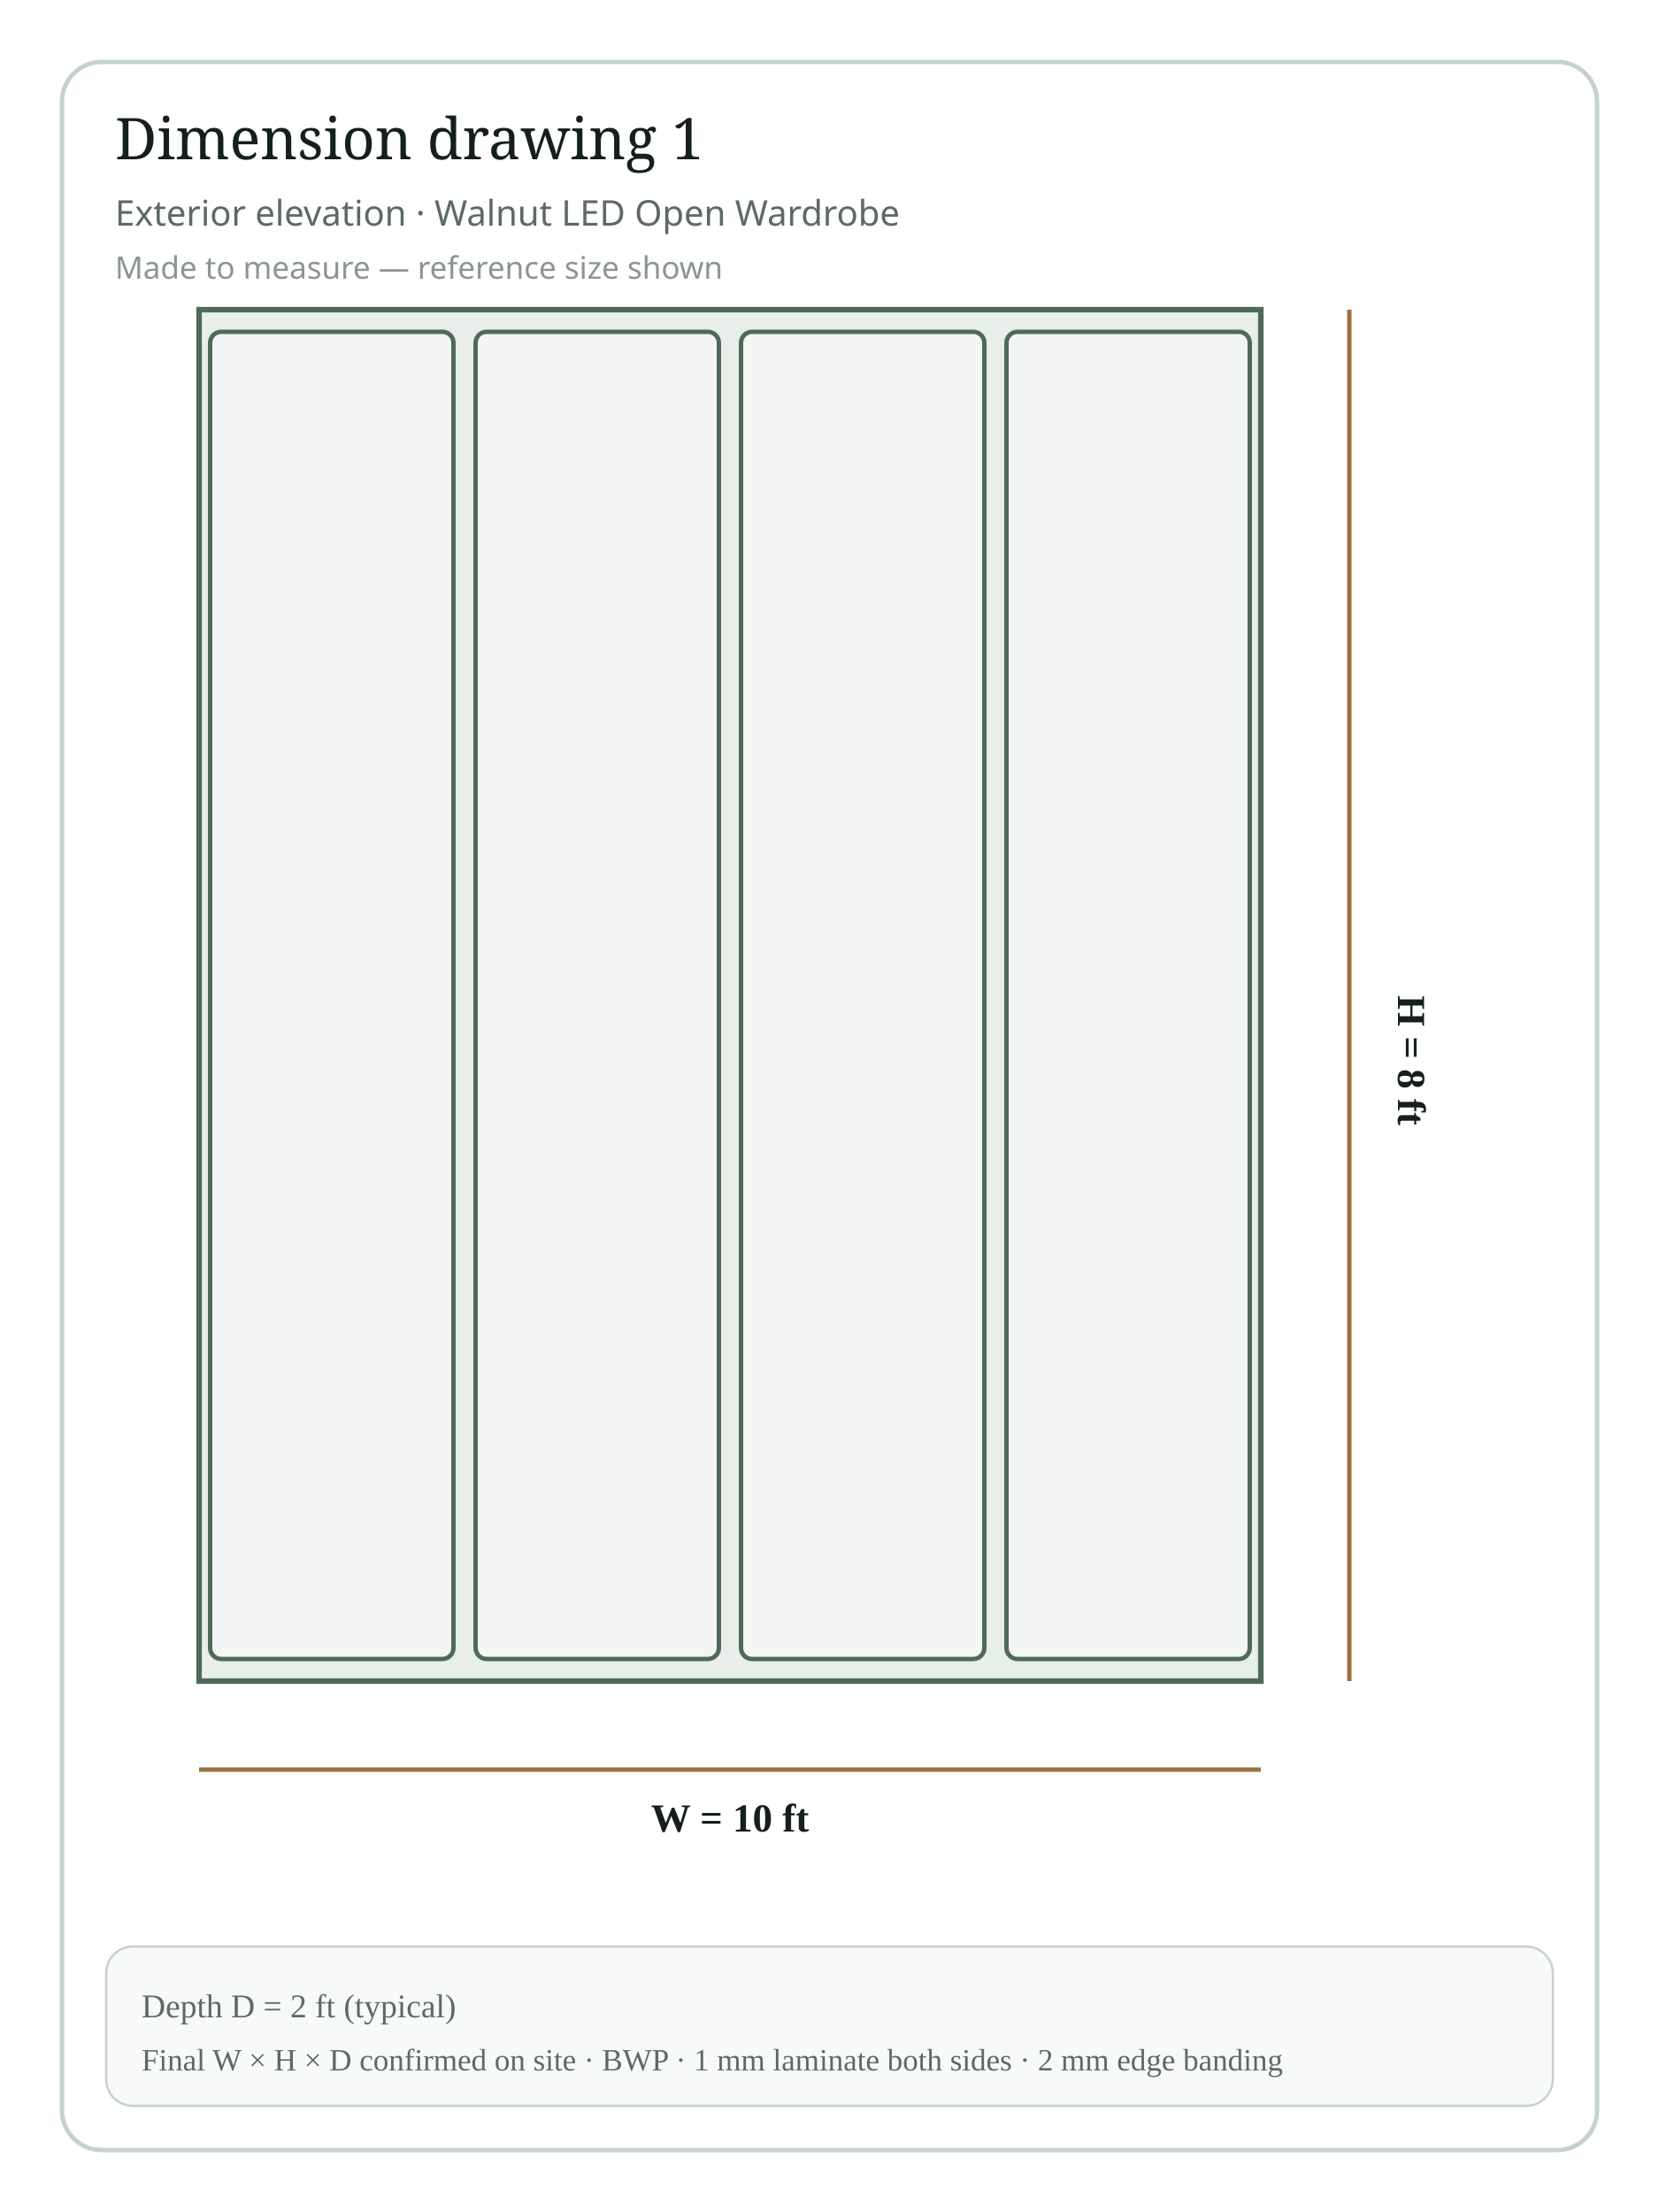
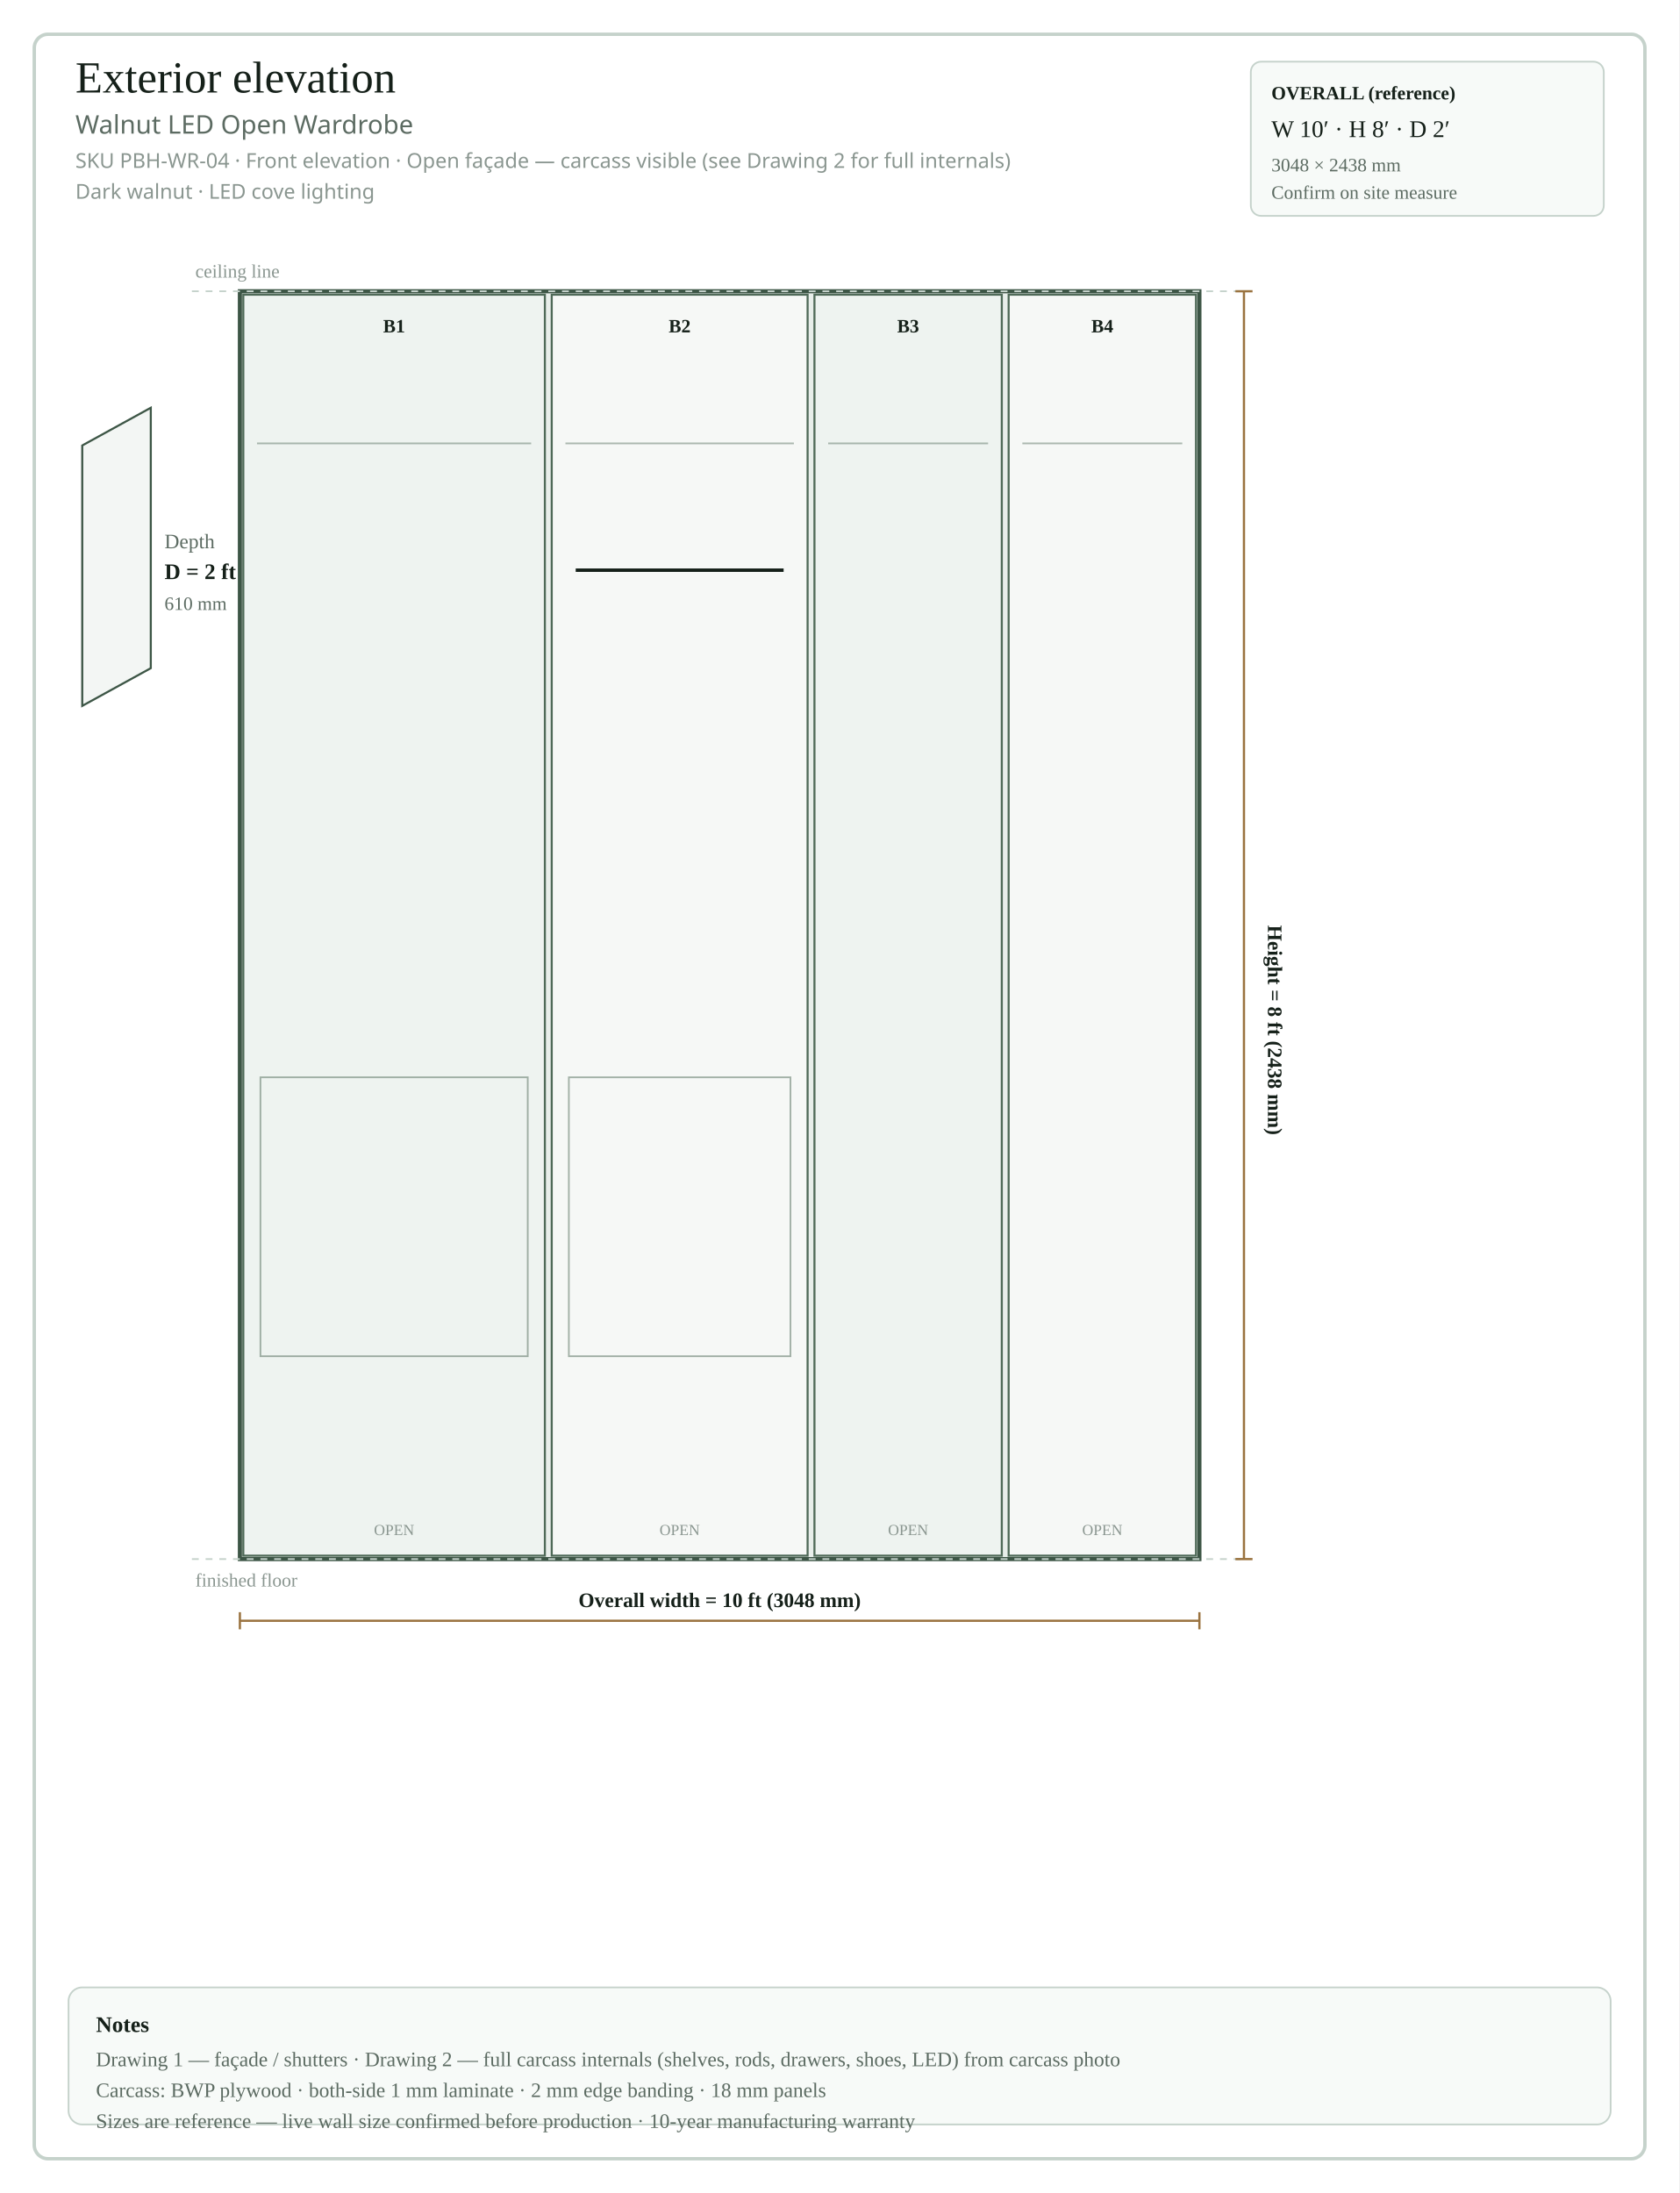
- <svg xmlns="http://www.w3.org/2000/svg" viewBox="0 0 750 1000" width="750" height="1000" preserveAspectRatio="xMidYMid meet" role="img">
-   <rect width="750" height="1000" fill="#ffffff" />
-   <rect x="28" y="28" width="694" height="944" rx="18" fill="#fff" stroke="#c5d2cb" stroke-width="2" />
-   <text x="52" y="72" font-family="Georgia, serif" font-size="26" fill="#152019">Dimension drawing 1</text>
-   <text x="52" y="102" font-family="system-ui,sans-serif" font-size="16" fill="#5c6b62">Exterior elevation · Walnut LED Open Wardrobe</text>
-   <text x="52" y="126" font-family="system-ui,sans-serif" font-size="14" fill="#8a9690">Made to measure — reference size shown</text>
-   <rect x="90" y="140" width="480" height="620" fill="#e8eeea" stroke="#4f6a58" stroke-width="2.5" />
-   <rect x="95" y="150" width="110" height="600" rx="5" fill="#f3f6f4" stroke="#4f6a58" stroke-width="2" />
-   <rect x="215" y="150" width="110" height="600" rx="5" fill="#f3f6f4" stroke="#4f6a58" stroke-width="2" />
-   <rect x="335" y="150" width="110" height="600" rx="5" fill="#f3f6f4" stroke="#4f6a58" stroke-width="2" />
-   <rect x="455" y="150" width="110" height="600" rx="5" fill="#f3f6f4" stroke="#4f6a58" stroke-width="2" />
-   <line x1="90" y1="800" x2="570" y2="800" stroke="#9a7340" stroke-width="2" />
-   <text x="330" y="828" text-anchor="middle" font-size="18" font-weight="700" fill="#152019">W = 10 ft</text>
-   <line x1="610" y1="140" x2="610" y2="760" stroke="#9a7340" stroke-width="2" />
-   <text x="632" y="450" font-size="18" font-weight="700" fill="#152019" transform="rotate(90 632 450)">H = 8 ft</text>
-   <rect x="48" y="880" width="654" height="72" rx="12" fill="#f7faf8" stroke="#c5d2cb" />
-   <text x="64" y="912" font-size="15" fill="#5c6b62">Depth D = 2 ft (typical)</text>
-   <text x="64" y="936" font-size="14" fill="#5c6b62">Final W × H × D confirmed on site · BWP · 1 mm laminate both sides · 2 mm edge banding</text>
+ <svg xmlns="http://www.w3.org/2000/svg" viewBox="0 0 980 1280" width="980" height="1280" preserveAspectRatio="xMidYMid meet" role="img">
+   <rect width="980" height="1280" fill="#ffffff" />
+   <rect x="20" y="20" width="940" height="1240" rx="8" fill="none" stroke="#c5d2cb" stroke-width="2" />
+   <text x="44" y="54" font-family="Georgia, 'Times New Roman', serif" font-size="26" fill="#152019">Exterior elevation</text>
+   <text x="44" y="78" font-family="system-ui,sans-serif" font-size="15" fill="#5c6b62">Walnut LED Open Wardrobe</text>
+   <text x="44" y="98" font-family="system-ui,sans-serif" font-size="12" fill="#8a9690">SKU PBH-WR-04 · Front elevation · Open façade — carcass visible (see Drawing 2 for full internals)</text>
+   <text x="44" y="116" font-family="system-ui,sans-serif" font-size="12" fill="#8a9690">Dark walnut · LED cove lighting</text>
+   <rect x="730" y="36" width="206" height="90" rx="6" fill="#f7faf8" stroke="#c5d2cb" />
+   <text x="742" y="58" font-size="11" font-weight="700" fill="#152019">OVERALL (reference)</text>
+   <text x="742" y="80" font-size="14" fill="#152019">W 10′ · H 8′ · D 2′</text>
+   <text x="742" y="100" font-size="11" fill="#5c6b62">3048 × 2438 mm</text>
+   <text x="742" y="116" font-size="11" fill="#5c6b62">Confirm on site measure</text>
+   <rect x="140" y="170" width="560" height="740" fill="#e8eeea" stroke="#3d5646" stroke-width="2.4" />
+   <rect x="142" y="172" width="176" height="736" fill="#eef3f0" stroke="#4f6a58" stroke-width="1.2" />
+   <text x="230" y="194" text-anchor="middle" font-size="11" font-weight="700" fill="#152019">B1</text>
+   <line x1="150" y1="258.8" x2="310" y2="258.8" stroke="#4f6a58" stroke-width="1" opacity="0.45" />
+   <rect x="152" y="628.8" width="156" height="162.8" fill="none" stroke="#4f6a58" stroke-width="1" opacity="0.5" />
+   <text x="230" y="896" text-anchor="middle" font-size="9" fill="#8a9690">OPEN</text>
+   <rect x="322" y="172" width="149.333" height="736" fill="#f6f8f6" stroke="#4f6a58" stroke-width="1.2" />
+   <text x="396.667" y="194" text-anchor="middle" font-size="11" font-weight="700" fill="#152019">B2</text>
+   <line x1="330" y1="258.8" x2="463.333" y2="258.8" stroke="#4f6a58" stroke-width="1" opacity="0.45" />
+   <line x1="336" y1="332.8" x2="457.333" y2="332.8" stroke="#152019" stroke-width="2" />
+   <rect x="332" y="628.8" width="129.333" height="162.8" fill="none" stroke="#4f6a58" stroke-width="1" opacity="0.5" />
+   <text x="396.667" y="896" text-anchor="middle" font-size="9" fill="#8a9690">OPEN</text>
+   <rect x="475.333" y="172" width="109.333" height="736" fill="#eef3f0" stroke="#4f6a58" stroke-width="1.2" />
+   <text x="530" y="194" text-anchor="middle" font-size="11" font-weight="700" fill="#152019">B3</text>
+   <line x1="483.333" y1="258.8" x2="576.667" y2="258.8" stroke="#4f6a58" stroke-width="1" opacity="0.45" />
+   <text x="530" y="896" text-anchor="middle" font-size="9" fill="#8a9690">OPEN</text>
+   <rect x="588.667" y="172" width="109.333" height="736" fill="#f6f8f6" stroke="#4f6a58" stroke-width="1.2" />
+   <text x="643.333" y="194" text-anchor="middle" font-size="11" font-weight="700" fill="#152019">B4</text>
+   <line x1="596.667" y1="258.8" x2="690" y2="258.8" stroke="#4f6a58" stroke-width="1" opacity="0.45" />
+   <text x="643.333" y="896" text-anchor="middle" font-size="9" fill="#8a9690">OPEN</text>
+   <line x1="112" y1="170" x2="728" y2="170" stroke="#c5d2cb" stroke-dasharray="4 4" />
+   <text x="114" y="162" font-size="11" fill="#8a9690">ceiling line</text>
+   <line x1="112" y1="910" x2="728" y2="910" stroke="#c5d2cb" stroke-dasharray="4 4" />
+   <text x="114" y="926" font-size="11" fill="#8a9690">finished floor</text>
+   <line x1="140" y1="946" x2="700" y2="946" stroke="#9a7340" stroke-width="1.3" />
+   <line x1="140" y1="941" x2="140" y2="951" stroke="#9a7340" stroke-width="1.3" />
+   <line x1="700" y1="941" x2="700" y2="951" stroke="#9a7340" stroke-width="1.3" />
+   <text x="420" y="938" text-anchor="middle" font-size="12" font-weight="700" fill="#152019">Overall width = 10 ft (3048 mm)</text>
+   <line x1="726" y1="170" x2="726" y2="910" stroke="#9a7340" stroke-width="1.3" />
+   <line x1="721" y1="170" x2="731" y2="170" stroke="#9a7340" stroke-width="1.3" />
+   <line x1="721" y1="910" x2="731" y2="910" stroke="#9a7340" stroke-width="1.3" />
+   <text x="740" y="540" font-size="12" font-weight="700" fill="#152019" transform="rotate(90 740 540)">Height = 8 ft (2438 mm)</text>
+   <g transform="translate(48, 220)">
+     <polygon points="0,40 40,18 40,170 0,192" fill="#f3f6f4" stroke="#3d5646" stroke-width="1.2" />
+     <text x="48" y="100" font-size="12" fill="#5c6b62">Depth</text>
+     <text x="48" y="118" font-size="13" font-weight="700" fill="#152019">D = 2 ft</text>
+     <text x="48" y="136" font-size="11" fill="#5c6b62">610 mm</text>
+   </g>
+   <rect x="40" y="1160" width="900" height="80" rx="8" fill="#f7faf8" stroke="#c5d2cb" />
+   <text x="56" y="1186" font-size="13" font-weight="700" fill="#152019">Notes</text>
+   <text x="56" y="1206" font-size="12" fill="#5c6b62">Drawing 1 — façade / shutters · Drawing 2 — full carcass internals (shelves, rods, drawers, shoes, LED) from carcass photo</text>
+   <text x="56" y="1224" font-size="12" fill="#5c6b62">Carcass: BWP plywood · both-side 1 mm laminate · 2 mm edge banding · 18 mm panels</text>
+   <text x="56" y="1242" font-size="12" fill="#5c6b62">Sizes are reference — live wall size confirmed before production · 10-year manufacturing warranty</text>
</svg>
